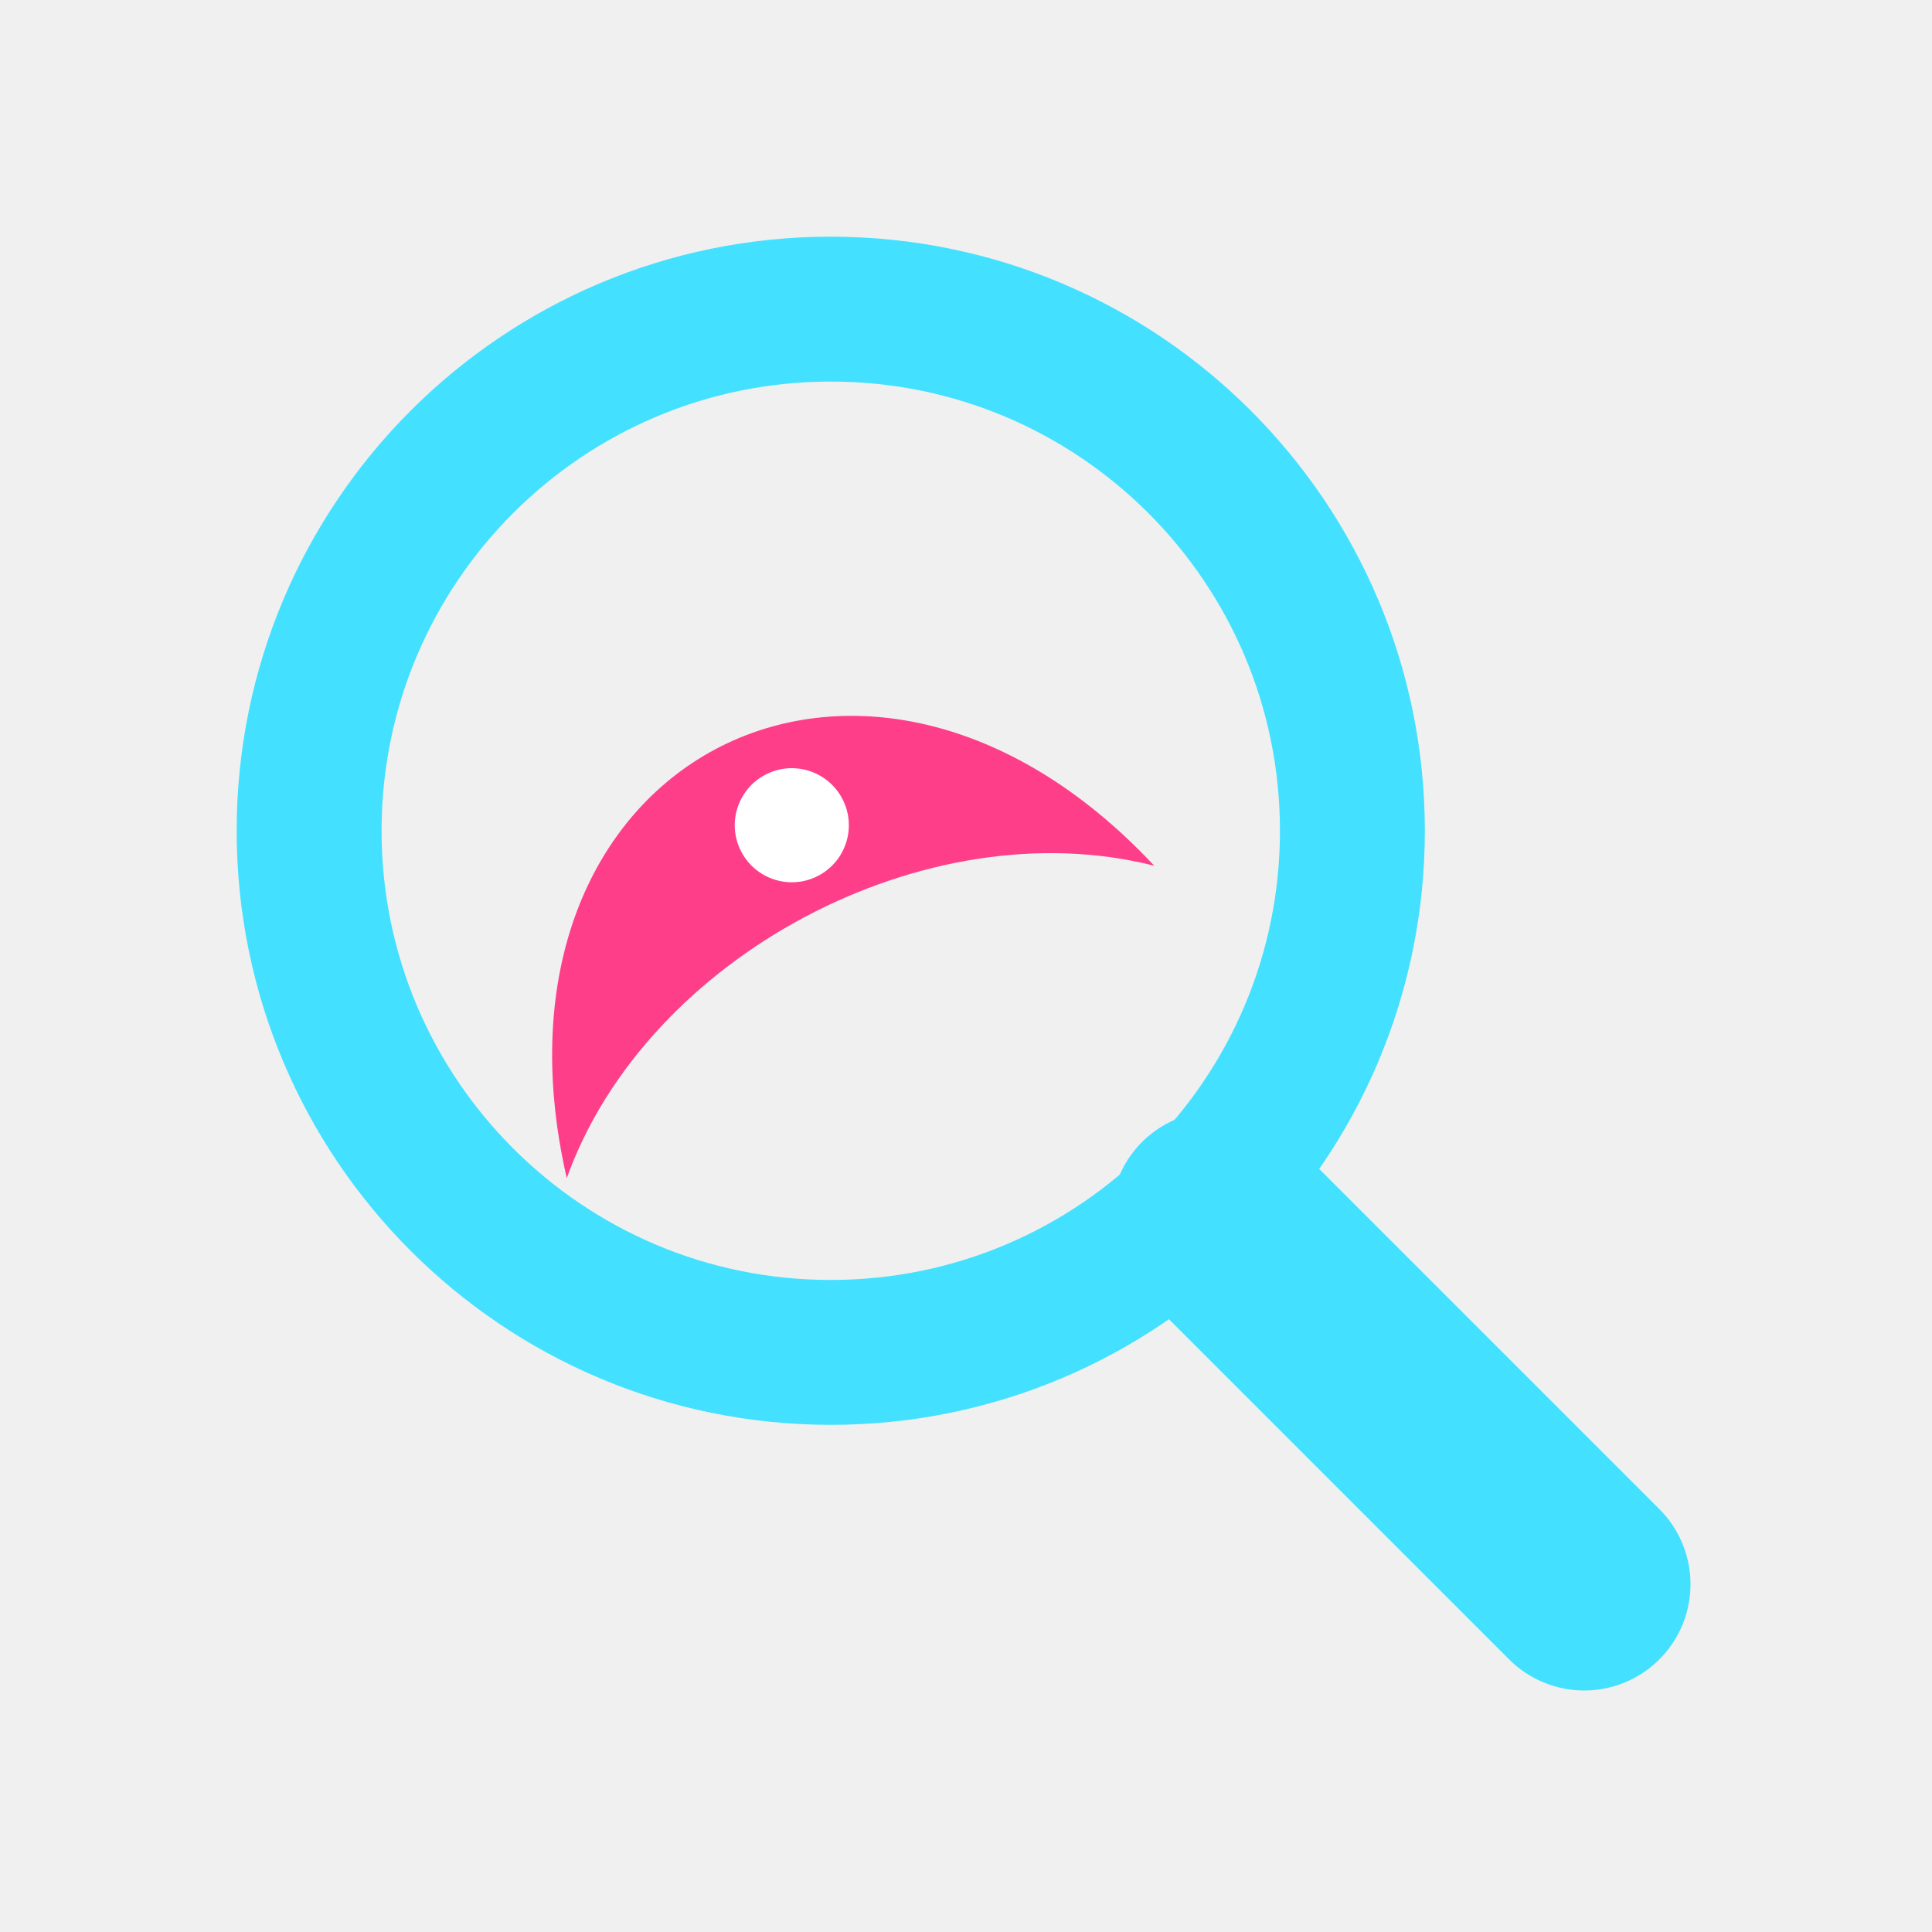
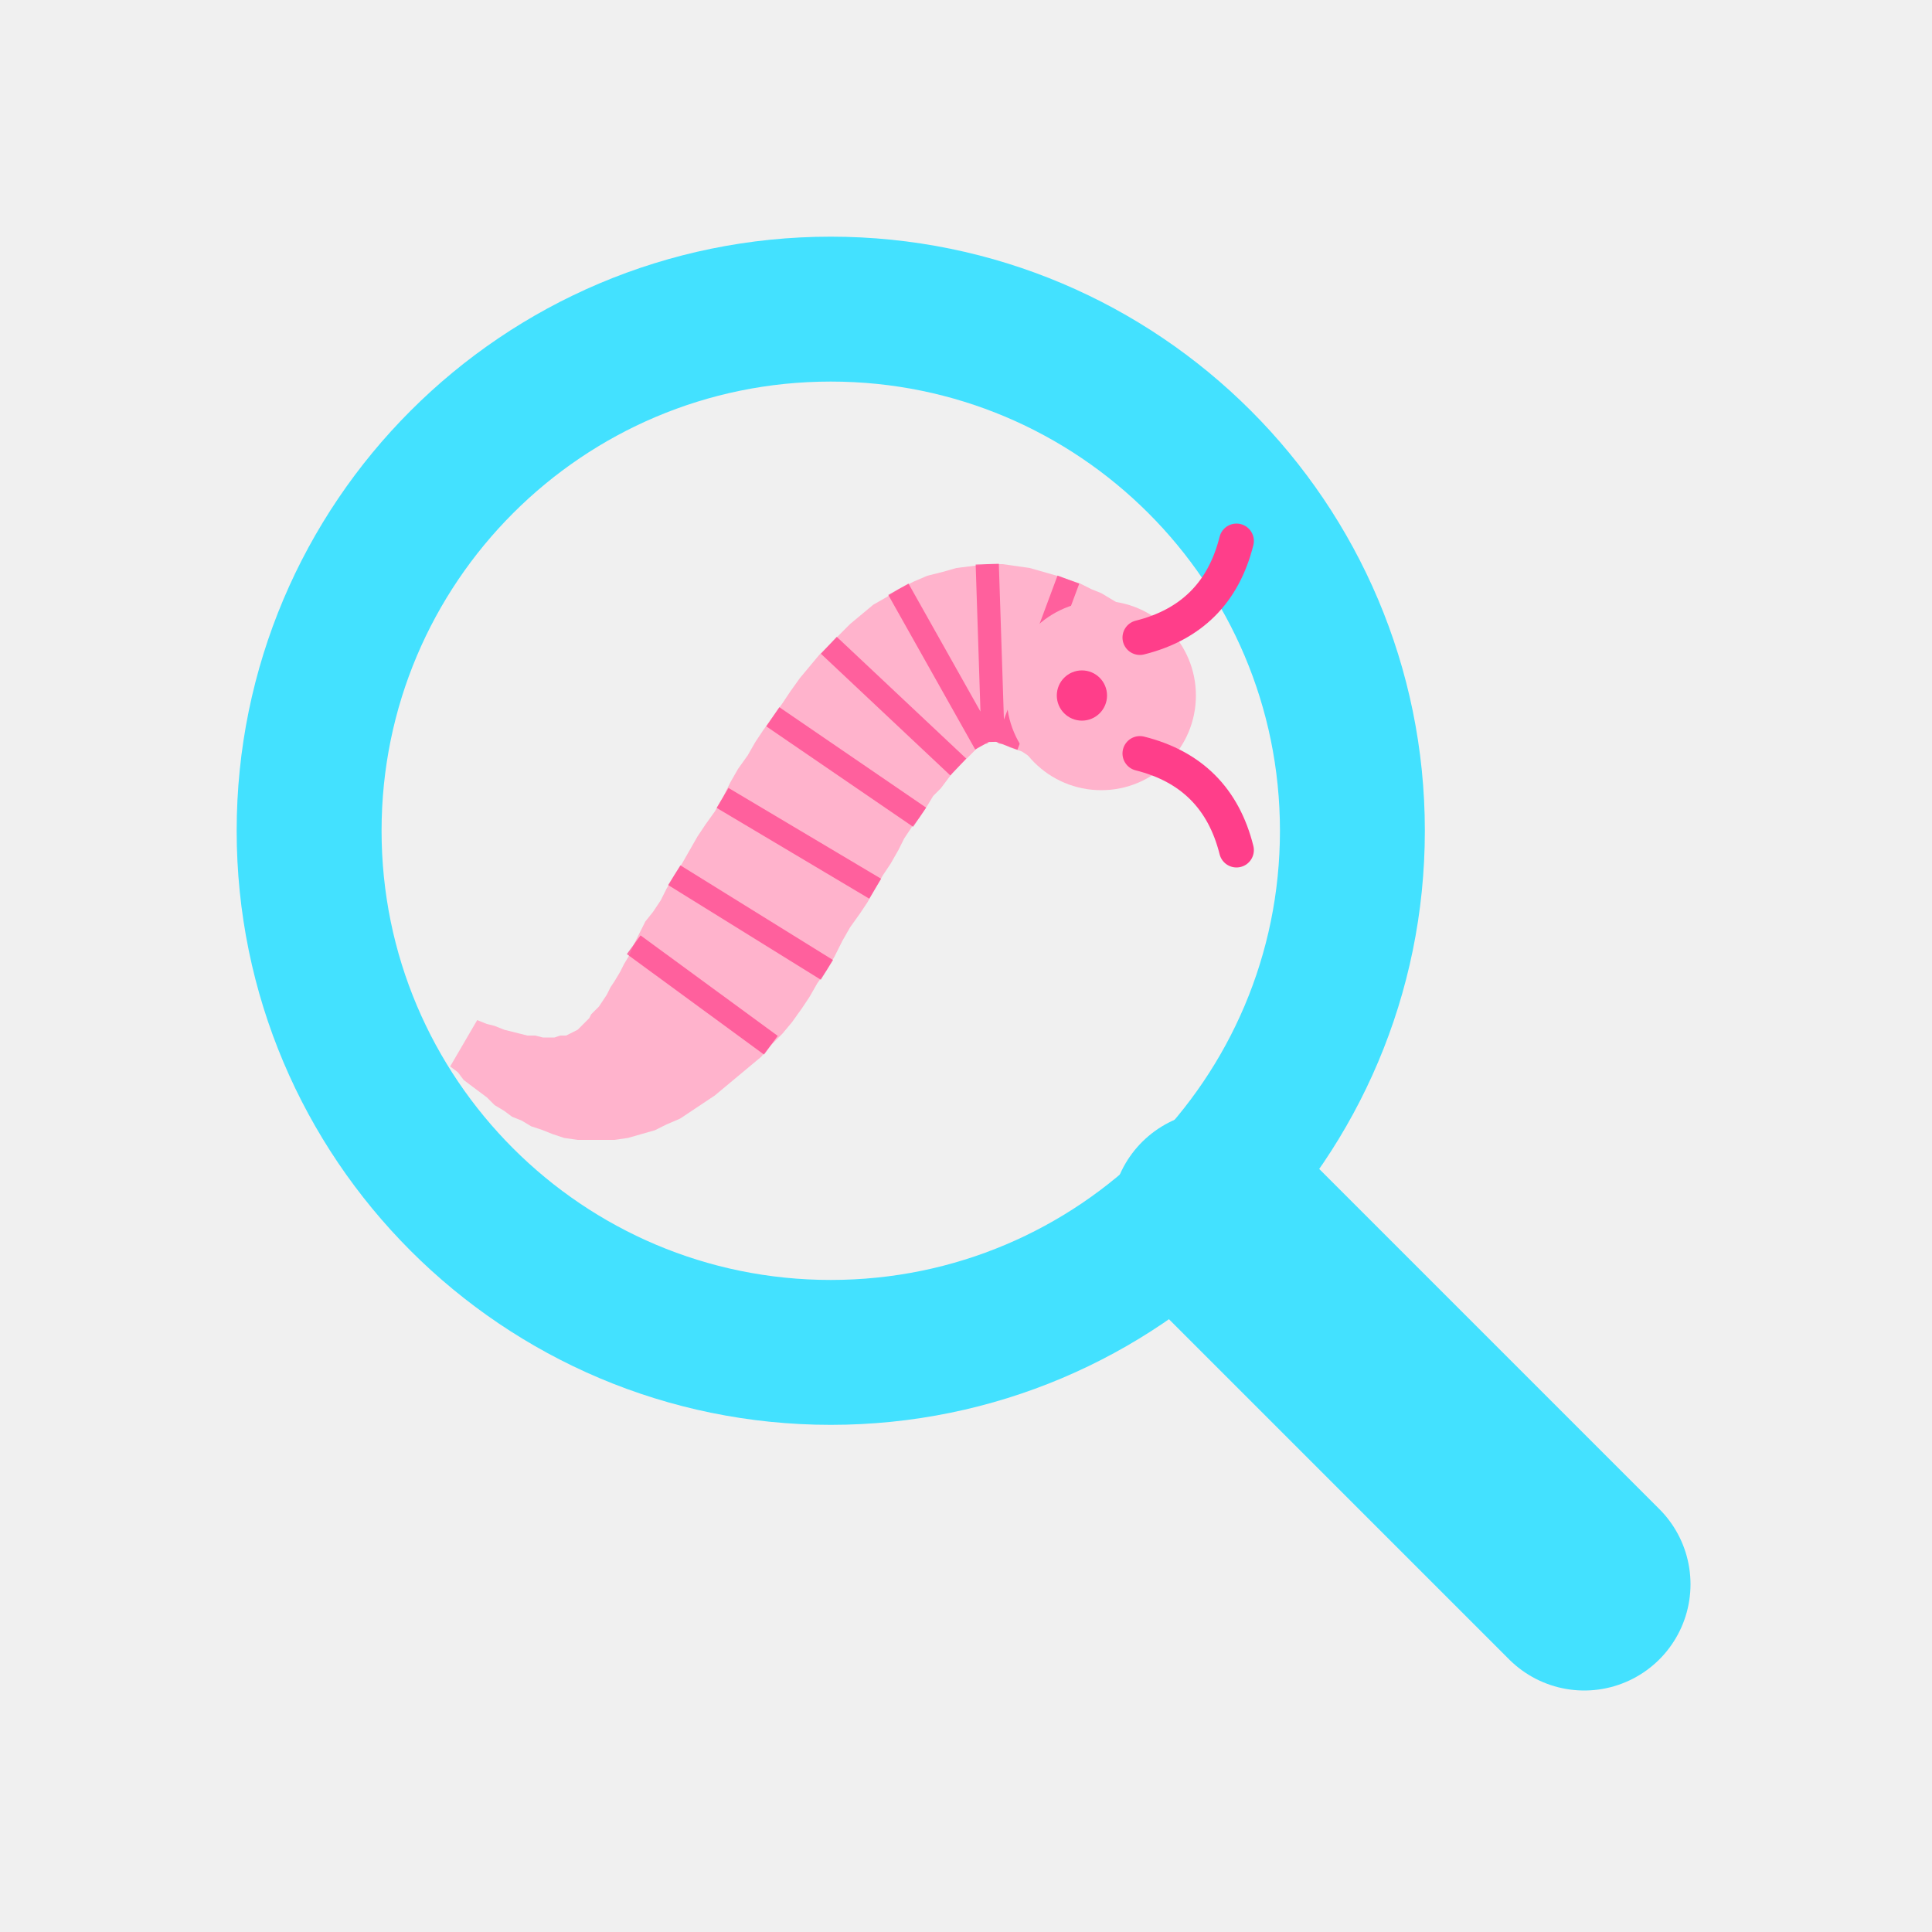
<svg xmlns="http://www.w3.org/2000/svg" viewBox="0 0 100 100" width="100" height="100">
  <g transform="translate(0 0) scale(1)">
    <circle cx="43" cy="43" r="27" fill="none" stroke="#43e1ff" stroke-width="7.5" />
    <path d="M63 63 L82 82" stroke="#43e1ff" stroke-width="11" stroke-linecap="round" />
-     <g transform="translate(43 50) rotate(-28) scale(.82)">
-       <path d="M-21 4 C-14 -22 14 -22 21 4 C10 -6 -10 -6 -21 4 Z" fill="#ff3e8a" />
-       <circle cx="2" cy="-9" r="3.6" fill="#ffffff" />
-     </g>
+     <path d="M23.3 55.2 L23.7 55.5 L24.0 55.9 L24.4 56.2 L24.8 56.5 L25.2 56.8 L25.6 57.2 L26.1 57.5 L26.5 57.8 L27.0 58.0 L27.5 58.3 L28.1 58.5 L28.6 58.7 L29.2 58.9 L29.9 59.0 L30.5 59.0 L31.2 59.0 L31.8 59.0 L32.5 58.9 L33.2 58.7 L33.9 58.5 L34.5 58.2 L35.2 57.9 L35.8 57.5 L36.4 57.1 L37.0 56.7 L37.6 56.2 L38.2 55.7 L38.8 55.2 L39.4 54.7 L39.9 54.1 L40.5 53.5 L41.0 52.9 L41.5 52.2 L41.9 51.6 L42.3 50.9 L42.8 50.2 L43.2 49.5 L43.6 48.7 L44.0 48.0 L44.5 47.3 L44.9 46.7 L45.3 46.0 L45.7 45.3 L46.1 44.7 L46.5 44.0 L46.8 43.4 L47.2 42.8 L47.6 42.3 L48.0 41.7 L48.3 41.2 L48.7 40.8 L49.0 40.4 L49.3 40.0 L49.6 39.7 L49.9 39.4 L50.2 39.1 L50.4 38.9 L50.6 38.7 L50.8 38.6 L51.0 38.5 L51.1 38.5 L51.2 38.4 L51.2 38.4 L51.3 38.4 L51.3 38.4 L51.4 38.4 L51.4 38.4 L51.5 38.4 L51.6 38.4 L51.7 38.5 L51.9 38.5 L52.1 38.6 L52.3 38.7 L52.6 38.8 L52.9 38.9 L53.2 39.1 L53.5 39.3 L53.9 39.5 L54.2 39.7 L54.6 40.0 L59.4 32.0 L58.9 31.8 L58.5 31.5 L58.0 31.3 L57.5 31.0 L57.0 30.7 L56.5 30.5 L55.9 30.2 L55.3 30.0 L54.7 29.8 L54.0 29.6 L53.3 29.4 L52.6 29.3 L51.9 29.2 L51.1 29.2 L50.3 29.3 L49.5 29.4 L48.8 29.6 L48.0 29.8 L47.3 30.1 L46.5 30.5 L45.9 30.9 L45.2 31.3 L44.6 31.8 L44.0 32.3 L43.5 32.8 L42.9 33.4 L42.4 33.9 L41.9 34.5 L41.4 35.1 L40.9 35.8 L40.5 36.4 L40.0 37.1 L39.5 37.8 L39.1 38.4 L38.7 39.1 L38.2 39.8 L37.8 40.5 L37.4 41.3 L37.0 42.0 L36.5 42.7 L36.1 43.3 L35.7 44.0 L35.3 44.7 L34.9 45.3 L34.5 46.0 L34.2 46.6 L33.8 47.2 L33.4 47.7 L33.1 48.3 L32.8 48.9 L32.6 49.4 L32.3 49.9 L32.1 50.3 L31.8 50.8 L31.6 51.1 L31.4 51.5 L31.2 51.8 L31.0 52.1 L30.8 52.3 L30.6 52.5 L30.5 52.7 L30.3 52.9 L30.2 53.0 L30.0 53.2 L29.9 53.3 L29.7 53.4 L29.5 53.5 L29.3 53.6 L29.0 53.6 L28.7 53.7 L28.4 53.7 L28.1 53.7 L27.7 53.6 L27.3 53.6 L26.9 53.5 L26.5 53.4 L26.1 53.3 L25.6 53.1 L25.2 53.0 L24.7 52.8Z" fill="#ffb3cc" />
+     <path d="M39.9 54.1 L32.8 48.9M42.8 50.2 L34.9 45.3M45.3 46.0 L37.4 41.3M47.6 42.3 L40.0 37.1M49.6 39.7 L42.9 33.4M51.0 38.5 L46.5 30.5M51.4 38.4 L51.1 29.2M52.1 38.6 L55.3 30.0" stroke="#ff3e8a" stroke-width="1.2" stroke-opacity=".7" />
+     <circle cx="57.0" cy="36.0" r="4.9" fill="#ffb3cc" />
+     <path d="M59.0 33.0 q4 -1 5 -5 M59.0 39.0 q4 1 5 5" stroke="#ff3e8a" stroke-width="1.8" fill="none" stroke-linecap="round" />
+     <circle cx="56.0" cy="36.0" r="1.3" fill="#ff3e8a" />
  </g>
</svg>
